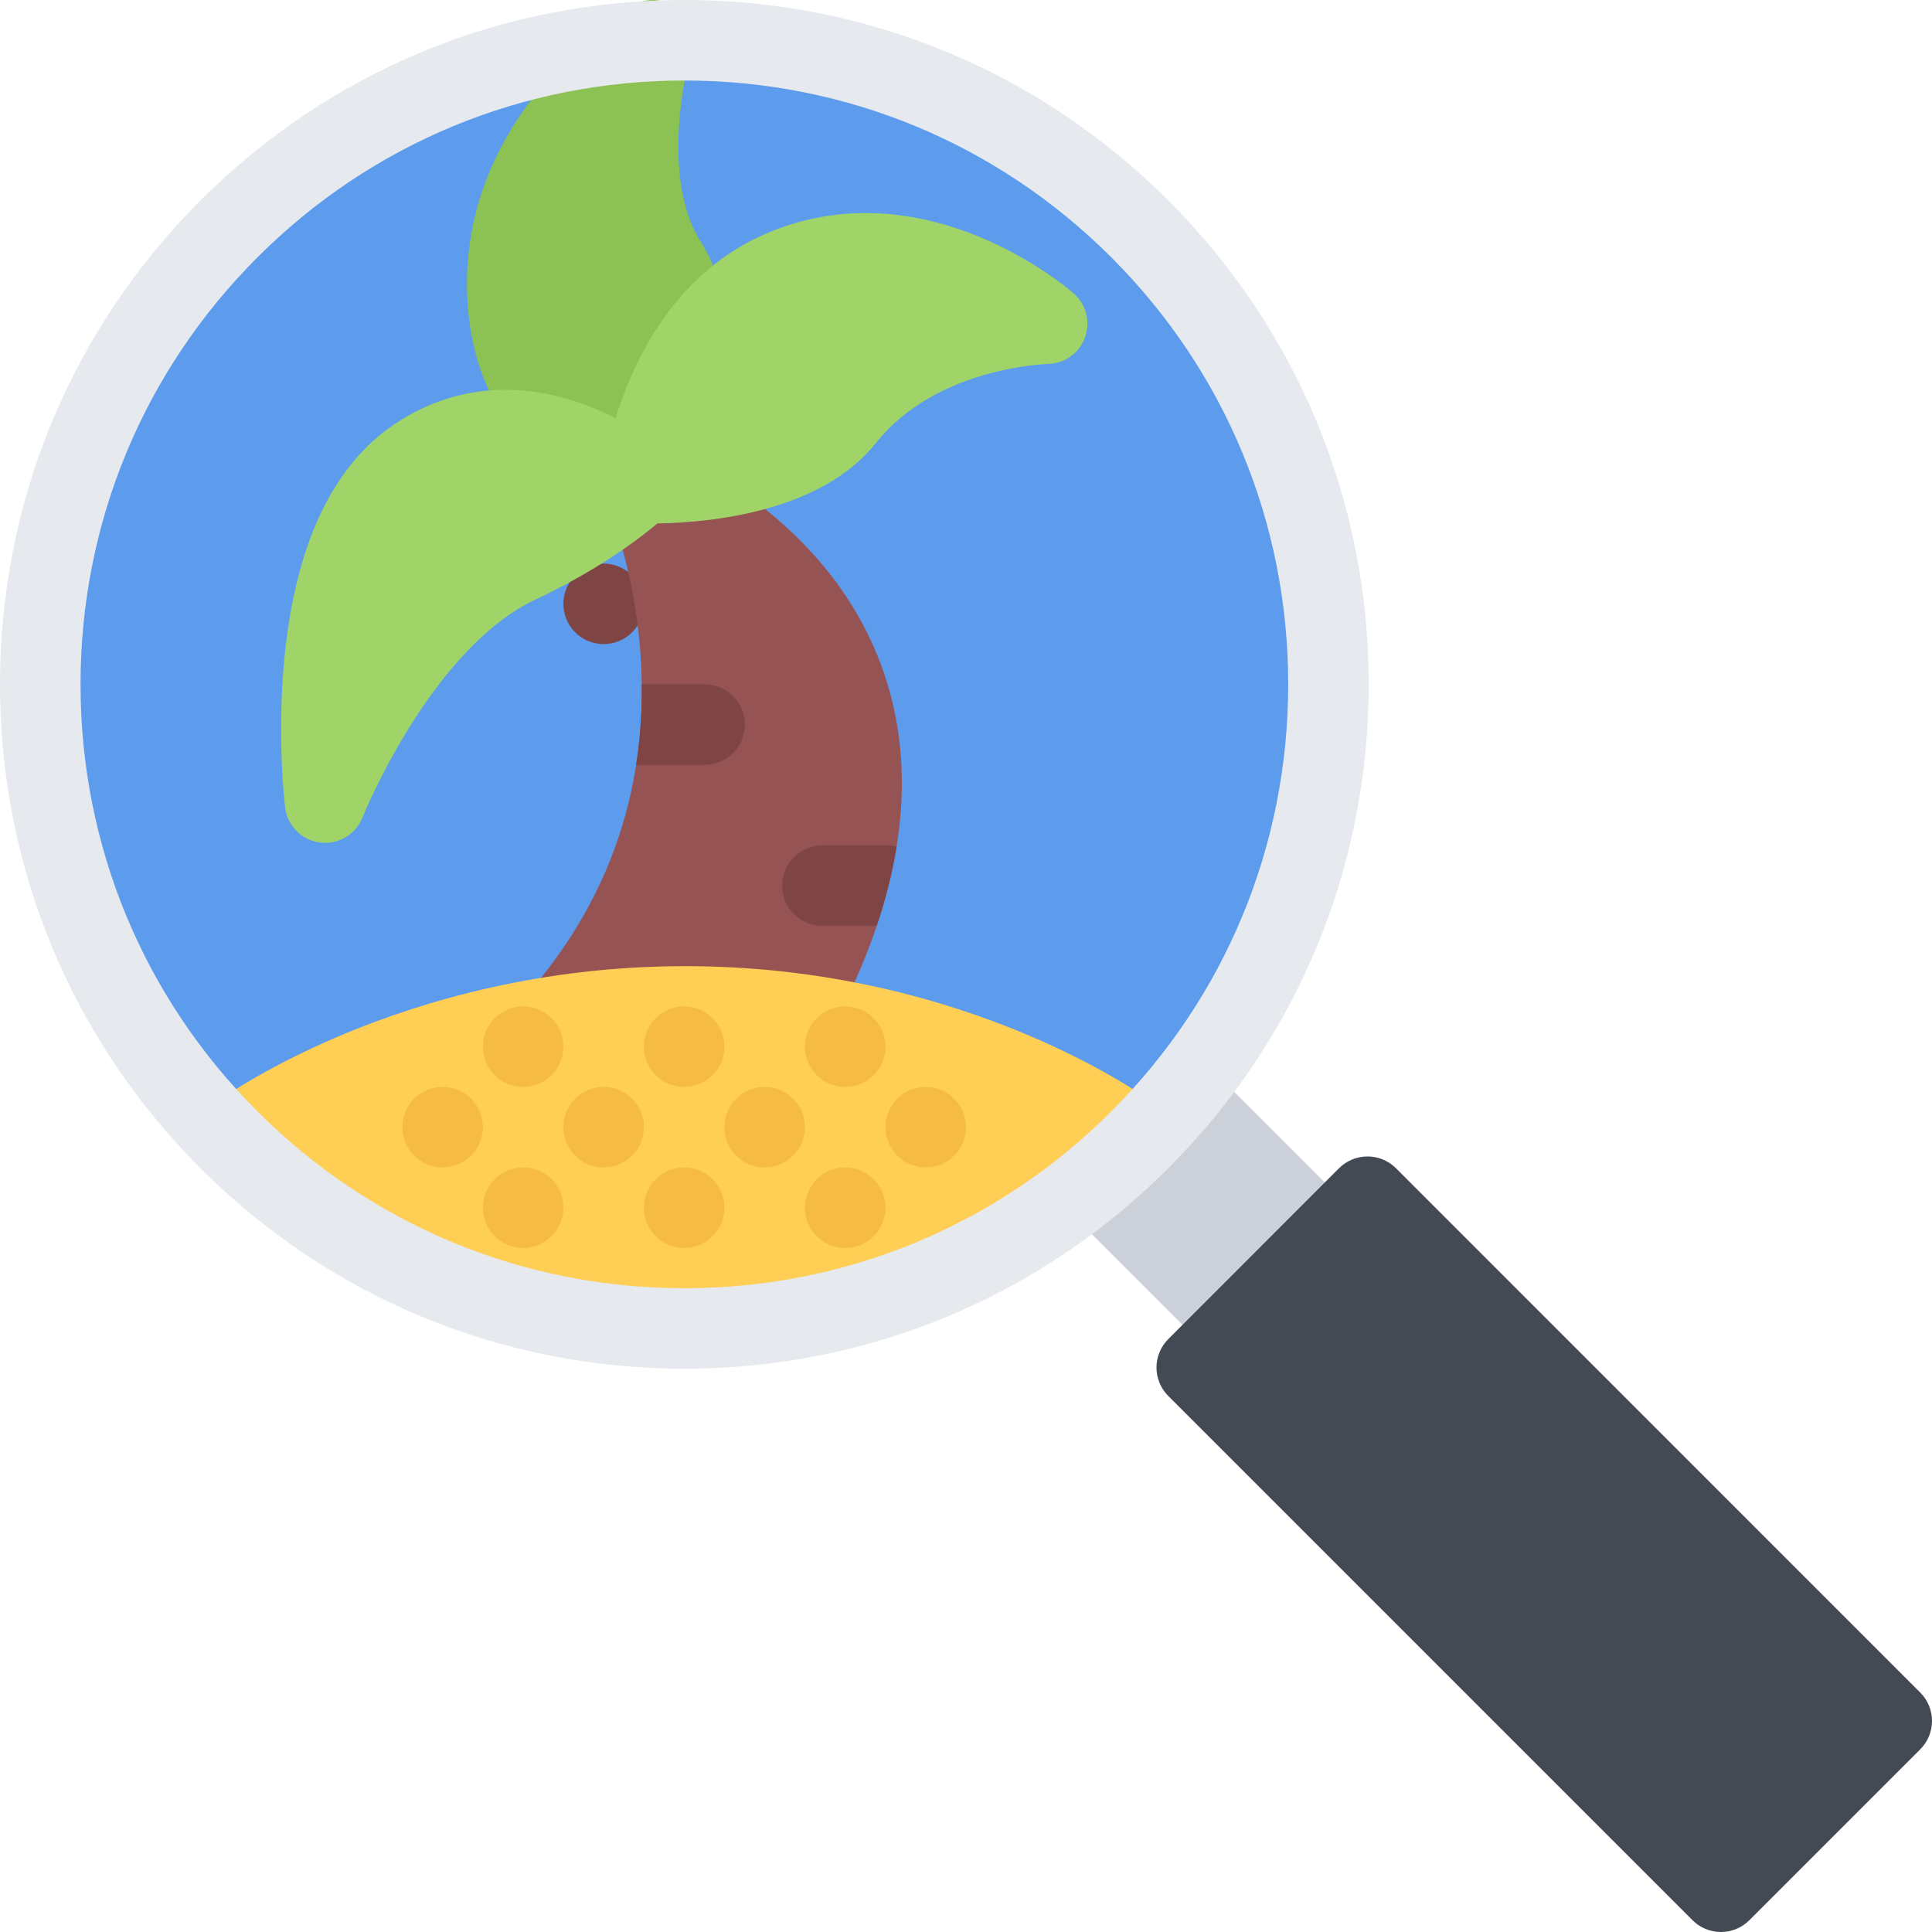
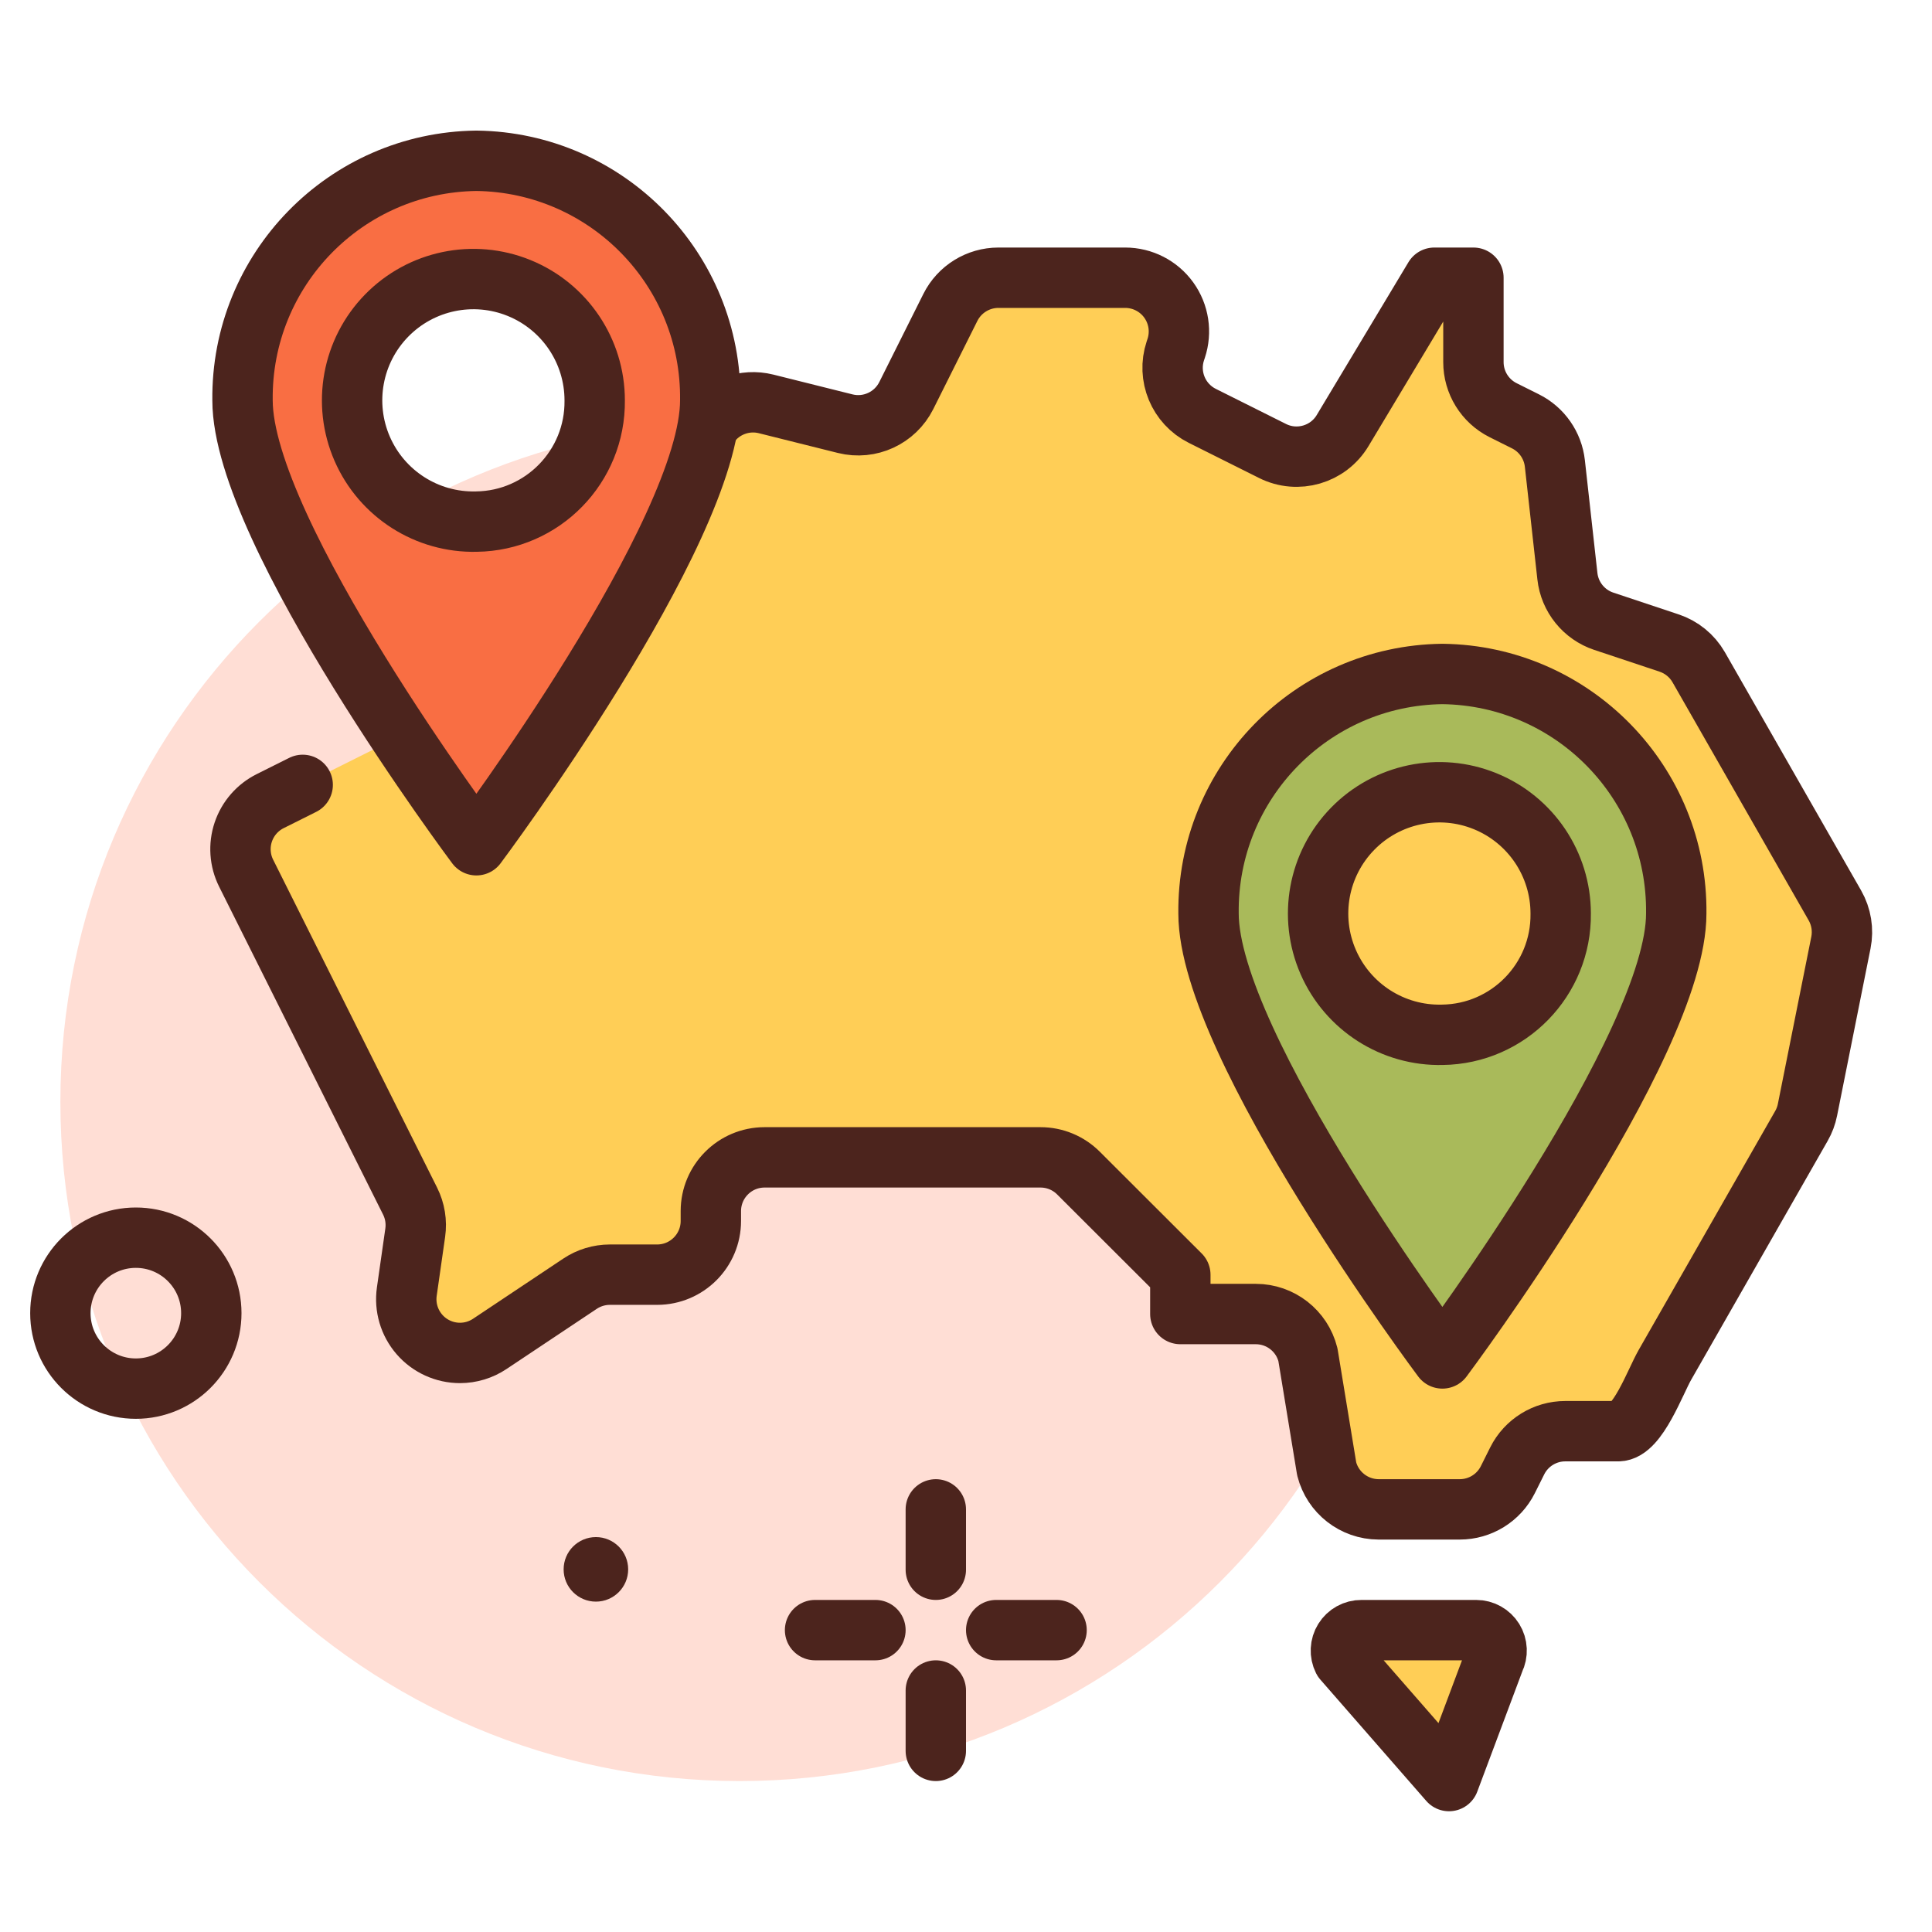
- <svg xmlns="http://www.w3.org/2000/svg" height="800px" width="800px" version="1.1" id="Layer_1" viewBox="0 0 511.986 511.986" xml:space="preserve">
-   <path style="fill:#CCD1D9;" d="M406.252,368.519l-85.341-85.325c-4.172-4.171-10.922-4.171-15.094,0l-22.624,22.641  c-2,2-3.125,4.703-3.125,7.531s1.125,5.547,3.125,7.547l85.34,85.324c2.078,2.094,4.812,3.125,7.531,3.125  c2.734,0,5.469-1.031,7.547-3.125l22.641-22.624c1.999-2,3.124-4.719,3.124-7.531C409.376,373.238,408.251,370.519,406.252,368.519z  " />
-   <path style="fill:#5D9CEC;" d="M302.052,60.663c66.653,66.662,66.653,174.729,0,241.39c-66.654,66.653-174.729,66.653-241.39,0  c-66.654-66.662-66.654-174.729,0-241.39C127.323-5.998,235.398-5.998,302.052,60.663z" />
-   <path style="fill:#434A54;" d="M508.857,448.517L369.939,309.585c-4.172-4.156-10.922-4.156-15.093,0l-45.248,45.279  c-2,1.999-3.125,4.702-3.125,7.53c0,2.844,1.125,5.547,3.125,7.547l138.917,138.918c2,2,4.703,3.125,7.531,3.125  c2.844,0,5.547-1.125,7.547-3.125l45.264-45.265C513.029,459.424,513.029,452.674,508.857,448.517z" />
-   <path style="fill:#7F4545;" d="M167.51,152.481c4.172,4.164,4.172,10.921,0,15.085c-4.164,4.164-10.921,4.164-15.085,0  s-4.164-10.922,0-15.085C156.588,148.309,163.346,148.309,167.51,152.481z" />
-   <path style="fill:#965353;" d="M233.242,175.551c-15.664-41.233-57.615-56.913-59.388-57.553c-4.039-1.469-8.57-0.375-11.484,2.781  c-2.914,3.156-3.656,7.75-1.875,11.664c0.078,0.172,7.773,17.312,9.312,42.046c2.055,32.991-7.578,62.365-28.616,87.301  c-2.68,3.172-3.273,7.609-1.523,11.375s5.523,6.172,9.679,6.172h61.083c3.922,0,7.523-2.156,9.383-5.594  C239.585,237.158,244.1,204.12,233.242,175.551z" />
-   <path style="fill:#FFCE54;" d="M181.572,256.033c-75.599,0-124.16,36.005-124.16,36.005v7.234l49.217,33.437l58.919,19.343h47.764  l70.912-36.014l21.077-24C305.302,292.038,257.171,256.033,181.572,256.033z" />
-   <path style="fill:#8CC153;" d="M185.79,64.226c-9.898-15.351-5.219-41.647-2.586-50.467c1.281-4.226-0.18-8.796-3.656-11.507  c-3.484-2.711-8.281-3-12.062-0.719c-0.531,0.32-13.07,7.969-24.5,22.061c-15.546,19.18-21.858,41.265-18.257,63.874  c5.789,36.318,40.139,49.943,41.6,50.506c1.25,0.484,2.547,0.711,3.828,0.711c3.852,0,7.539-2.094,9.429-5.68  C181.923,128.598,201.907,89.21,185.79,64.226z" />
-   <g>
-     <path style="fill:#A0D468;" d="M177.181,119.982c-0.781-0.68-19.374-16.687-43.194-16.687c-10.468,0-20.312,3.031-29.28,9.007   c-16.468,10.983-26.335,31.788-29.312,61.834c-2.085,21.062,0.07,39.1,0.164,39.858c0.594,4.835,4.391,8.648,9.219,9.272   c0.461,0.062,0.922,0.094,1.375,0.094c4.32,0,8.273-2.625,9.906-6.718c0.047-0.117,4.688-11.655,12.906-24.679   c10.335-16.374,21.64-27.772,32.686-32.952c23.46-10.999,35.554-22.944,36.054-23.452c2.086-2.086,3.219-4.945,3.117-7.898   C180.72,124.708,179.408,121.927,177.181,119.982z" />
-     <path style="fill:#A0D468;" d="M284.553,77.781c-0.984-0.867-24.554-21.32-55.139-21.32c-9.132,0-18,1.828-26.374,5.43   c-37.64,16.195-43.265,62.966-43.483,64.951c-0.328,2.93,0.578,5.867,2.5,8.109c1.914,2.25,4.68,3.594,7.633,3.727   c0.109,0,1.18,0.047,2.938,0.047c5.171,0,15.476-0.375,26.46-2.906c14.929-3.438,26.069-9.656,33.092-18.492   c15.953-20.054,45.202-20.866,45.467-20.866c4.406-0.062,8.328-2.828,9.859-6.968C289.037,85.358,287.865,80.702,284.553,77.781z" />
+ <svg xmlns="http://www.w3.org/2000/svg" width="800px" height="800px" viewBox="0 0 64 64">
+   <g id="travel">
+     <circle cx="24.5" cy="36.5" r="22.5" style="fill:#ffded5" />
+     <circle cx="4.5" cy="43.5" r="2.5" style="fill:none;stroke:#4c241d;stroke-linecap:round;stroke-linejoin:round;stroke-width:2px" />
+     <path d="M10.027,26l-1.074.537a1.779,1.779,0,0,0-.8,2.387l5.432,10.864a1.778,1.778,0,0,1,.17,1.047l-.279,1.952a1.78,1.78,0,0,0,1.762,2.031h0a1.778,1.778,0,0,0,.987-.3l2.989-1.993a1.785,1.785,0,0,1,.987-.3h1.568a1.78,1.78,0,0,0,1.779-1.78v-.327a1.78,1.78,0,0,1,1.779-1.779h9.141a1.776,1.776,0,0,1,1.258.521L39.1,42.229v1.3h2.5a1.781,1.781,0,0,1,1.727,1.348l.621,3.78A1.78,1.78,0,0,0,45.665,50h2.692a1.781,1.781,0,0,0,1.592-.984l.311-.623a1.78,1.78,0,0,1,1.592-.983h1.753c.639,0,1.228-1.638,1.545-2.192l4.525-7.92a1.759,1.759,0,0,0,.2-.534l1.108-5.539a1.782,1.782,0,0,0-.2-1.232L56.27,22.1a1.777,1.777,0,0,0-.982-.8l-2.161-.72a1.779,1.779,0,0,1-1.205-1.492l-.415-3.735a1.78,1.78,0,0,0-.973-1.395l-.741-.37a1.781,1.781,0,0,1-.984-1.592V9.2H47.514l-3.038,5.063a1.779,1.779,0,0,1-2.322.676l-2.326-1.163a1.78,1.78,0,0,1-.893-2.154l.027-.08A1.78,1.78,0,0,0,37.274,9.2h-4.2a1.781,1.781,0,0,0-1.592.984l-1.46,2.92A1.78,1.78,0,0,1,28,14.035l-2.621-.655a1.779,1.779,0,0,0-1.88.692L17.98,21.793a1.773,1.773,0,0,1-.652.557l-2.913,1.457" style="fill:#ffce56;stroke:#4c241d;stroke-linecap:round;stroke-linejoin:round;stroke-width:2px" />
+     <circle cx="19.74" cy="51.987" r="1.069" style="fill:#4c241d" />
+     <line x1="31" y1="50" x2="31" y2="52" style="fill:none;stroke:#4c241d;stroke-linecap:round;stroke-linejoin:round;stroke-width:2px" />
+     <line x1="31" y1="56" x2="31" y2="58" style="fill:none;stroke:#4c241d;stroke-linecap:round;stroke-linejoin:round;stroke-width:2px" />
+     <line x1="27" y1="54" x2="29" y2="54" style="fill:none;stroke:#4c241d;stroke-linecap:round;stroke-linejoin:round;stroke-width:2px" />
+     <line x1="33" y1="54" x2="35" y2="54" style="fill:none;stroke:#4c241d;stroke-linecap:round;stroke-linejoin:round;stroke-width:2px" />
+     <path d="M45.1,54H48.9a.677.677,0,0,1,.606.98L48,59l-3.51-4.02A.677.677,0,0,1,45.1,54Z" style="fill:#ffce56;stroke:#4c241d;stroke-linecap:round;stroke-linejoin:round;stroke-width:2px" />
+     <path d="M15.781,5.326a7.844,7.844,0,0,0-7.747,7.936C8.034,17.645,15.781,28,15.781,28s7.747-10.355,7.747-14.738A7.843,7.843,0,0,0,15.781,5.326Zm0,11.953A4.018,4.018,0,1,1,19.7,13.262,3.97,3.97,0,0,1,15.781,17.279Z" style="fill:#f96e43;stroke:#4c241d;stroke-linecap:round;stroke-linejoin:round;stroke-width:2px" />
+     <path d="M47.781,22.326a7.844,7.844,0,0,0-7.747,7.936C40.034,34.645,47.781,45,47.781,45s7.747-10.355,7.747-14.738A7.843,7.843,0,0,0,47.781,22.326Zm0,11.953A4.018,4.018,0,1,1,51.7,30.262,3.97,3.97,0,0,1,47.781,34.279Z" style="fill:#a9ba5a;stroke:#4c241d;stroke-linecap:round;stroke-linejoin:round;stroke-width:2px" />
  </g>
-   <g>
-     <path style="fill:#7F4545;" d="M232.327,245.368c2.406-7.172,4.172-14.18,5.281-21.016c-0.82-0.203-1.672-0.32-2.555-0.32h-17.109   c-5.891,0-10.671,4.773-10.671,10.664s4.78,10.672,10.671,10.672L232.327,245.368L232.327,245.368z" />
-     <path style="fill:#7F4545;" d="M186.728,181.355h-16.671c0.102,7.289-0.398,14.382-1.477,21.289   c0.344,0.031,0.688,0.055,1.031,0.055h17.117c5.89,0,10.664-4.781,10.664-10.672C197.391,186.136,192.618,181.355,186.728,181.355z   " />
-   </g>
-   <g>
-     <path style="fill:#F6BB42;" d="M124.839,291.163c4.164,4.172,4.164,10.922,0,15.078c-4.164,4.172-10.921,4.172-15.085,0   c-4.164-4.156-4.164-10.906,0-15.078C113.918,286.991,120.675,286.991,124.839,291.163z" />
-     <path style="fill:#F6BB42;" d="M146.174,269.828c4.172,4.164,4.172,10.914,0,15.085c-4.164,4.172-10.921,4.172-15.085,0   c-4.164-4.171-4.164-10.921,0-15.085S142.01,265.664,146.174,269.828z" />
-     <path style="fill:#F6BB42;" d="M167.51,291.163c4.172,4.172,4.172,10.922,0,15.078c-4.164,4.172-10.921,4.172-15.085,0   c-4.164-4.156-4.164-10.906,0-15.078S163.346,286.991,167.51,291.163z" />
-     <path style="fill:#F6BB42;" d="M188.853,269.828c4.164,4.164,4.164,10.914,0,15.085c-4.172,4.172-10.922,4.172-15.093,0   c-4.164-4.171-4.164-10.921,0-15.085C177.931,265.664,184.681,265.664,188.853,269.828z" />
-     <path style="fill:#F6BB42;" d="M210.187,291.163c4.164,4.172,4.164,10.922,0,15.078c-4.171,4.172-10.921,4.172-15.093,0   c-4.164-4.156-4.164-10.906,0-15.078C199.266,286.991,206.016,286.991,210.187,291.163z" />
-     <path style="fill:#F6BB42;" d="M231.523,269.828c4.164,4.164,4.164,10.914,0,15.085c-4.172,4.172-10.921,4.172-15.085,0   c-4.172-4.171-4.172-10.921,0-15.085C220.601,265.664,227.351,265.664,231.523,269.828z" />
-     <path style="fill:#F6BB42;" d="M252.858,291.163c4.164,4.172,4.164,10.922,0,15.078c-4.164,4.172-10.922,4.172-15.085,0   c-4.172-4.156-4.172-10.906,0-15.078C241.936,286.991,248.694,286.991,252.858,291.163z" />
-     <path style="fill:#F6BB42;" d="M146.174,312.491c4.172,4.172,4.172,10.937,0,15.093c-4.164,4.172-10.921,4.172-15.085,0   c-4.164-4.156-4.164-10.921,0-15.093C135.253,308.335,142.01,308.335,146.174,312.491z" />
-     <path style="fill:#F6BB42;" d="M188.853,312.491c4.164,4.172,4.164,10.937,0,15.093c-4.172,4.172-10.922,4.172-15.093,0   c-4.164-4.156-4.164-10.921,0-15.093C177.931,308.335,184.681,308.335,188.853,312.491z" />
-     <path style="fill:#F6BB42;" d="M231.523,312.491c4.164,4.172,4.164,10.937,0,15.093c-4.172,4.172-10.921,4.172-15.085,0   c-4.172-4.156-4.172-10.921,0-15.093C220.601,308.335,227.351,308.335,231.523,312.491z" />
-   </g>
-   <path style="fill:#E6E9ED;" d="M181.361,362.707c-48.444,0-93.989-18.857-128.238-53.122C18.866,275.336,0.008,229.798,0,181.355  c0-48.436,18.866-93.981,53.123-128.238C87.38,18.868,132.917,0.002,181.361,0.002c48.443,0,93.973,18.866,128.238,53.115  c34.249,34.257,53.106,79.802,53.106,128.238c0,48.443-18.857,93.981-53.106,128.23  C275.334,343.849,229.804,362.707,181.361,362.707z M181.361,21.337c-42.741,0-82.927,16.648-113.152,46.874  c-30.226,30.217-46.866,70.403-46.866,113.144c0,42.748,16.64,82.934,46.866,113.152c30.226,30.233,70.404,46.874,113.152,46.874  c42.741,0,82.927-16.641,113.144-46.874c30.234-30.226,46.874-70.404,46.874-113.152c0-42.741-16.64-82.927-46.874-113.152  C264.288,37.985,224.101,21.337,181.361,21.337z" />
</svg>
